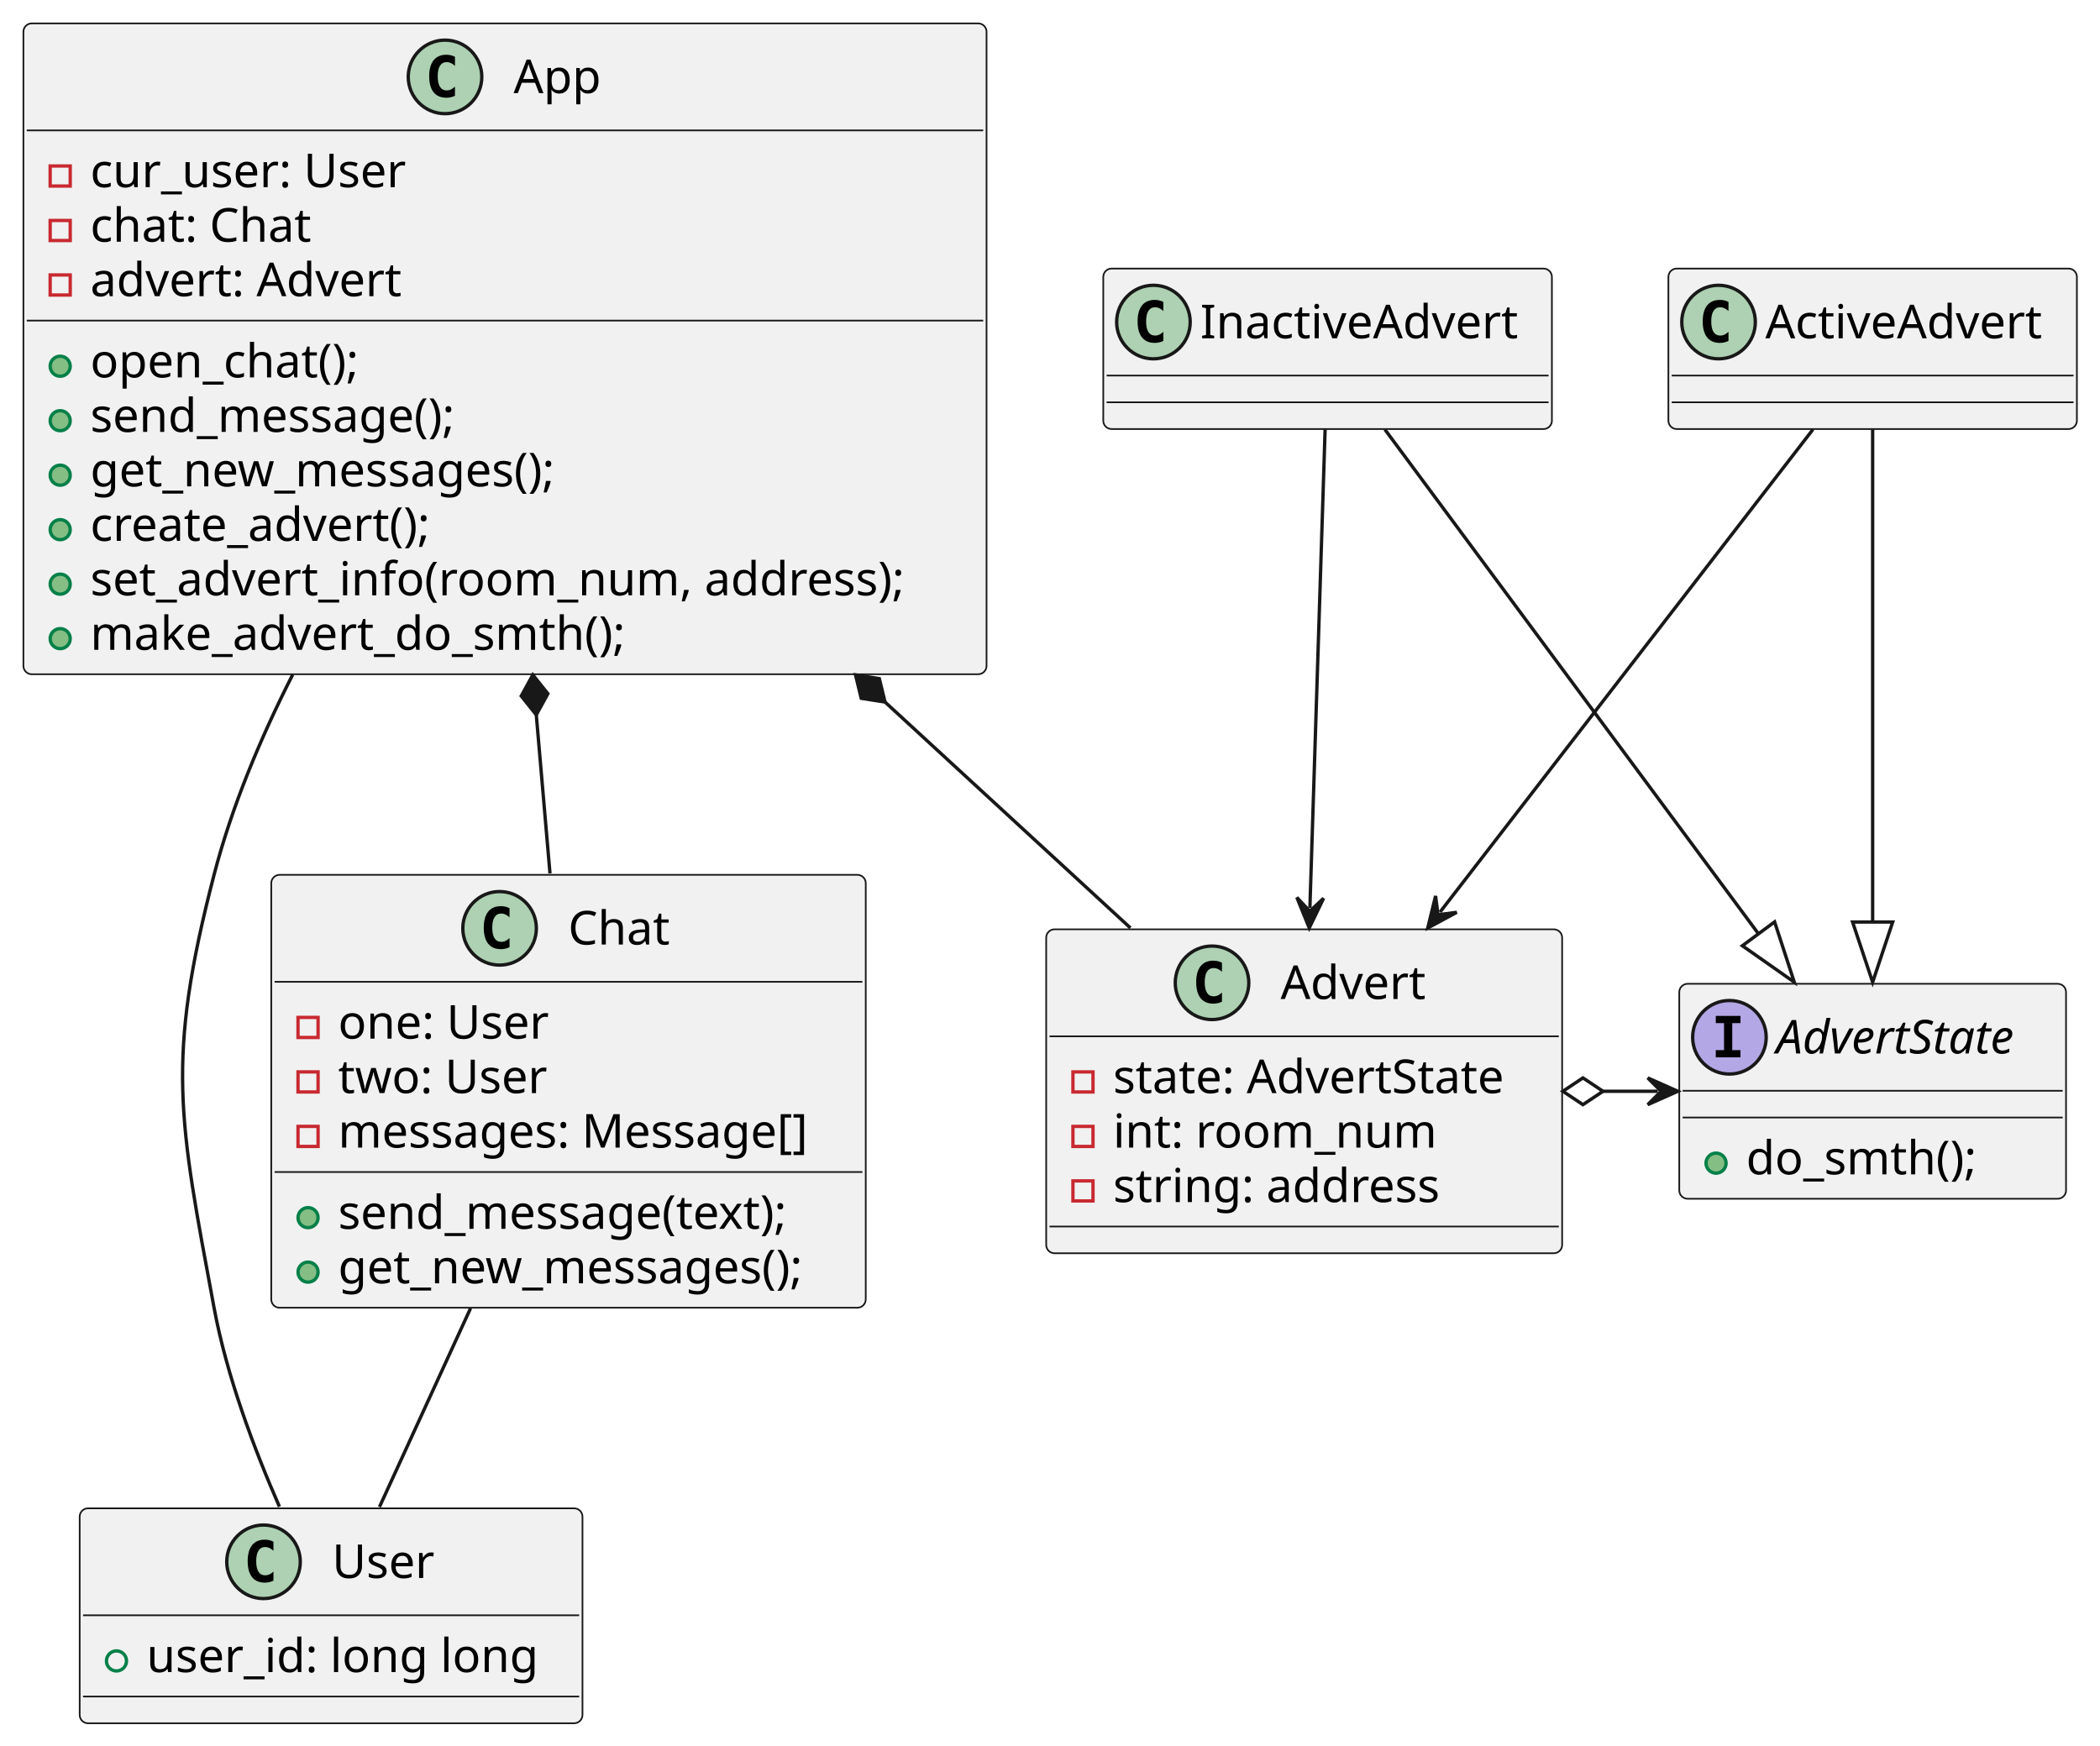
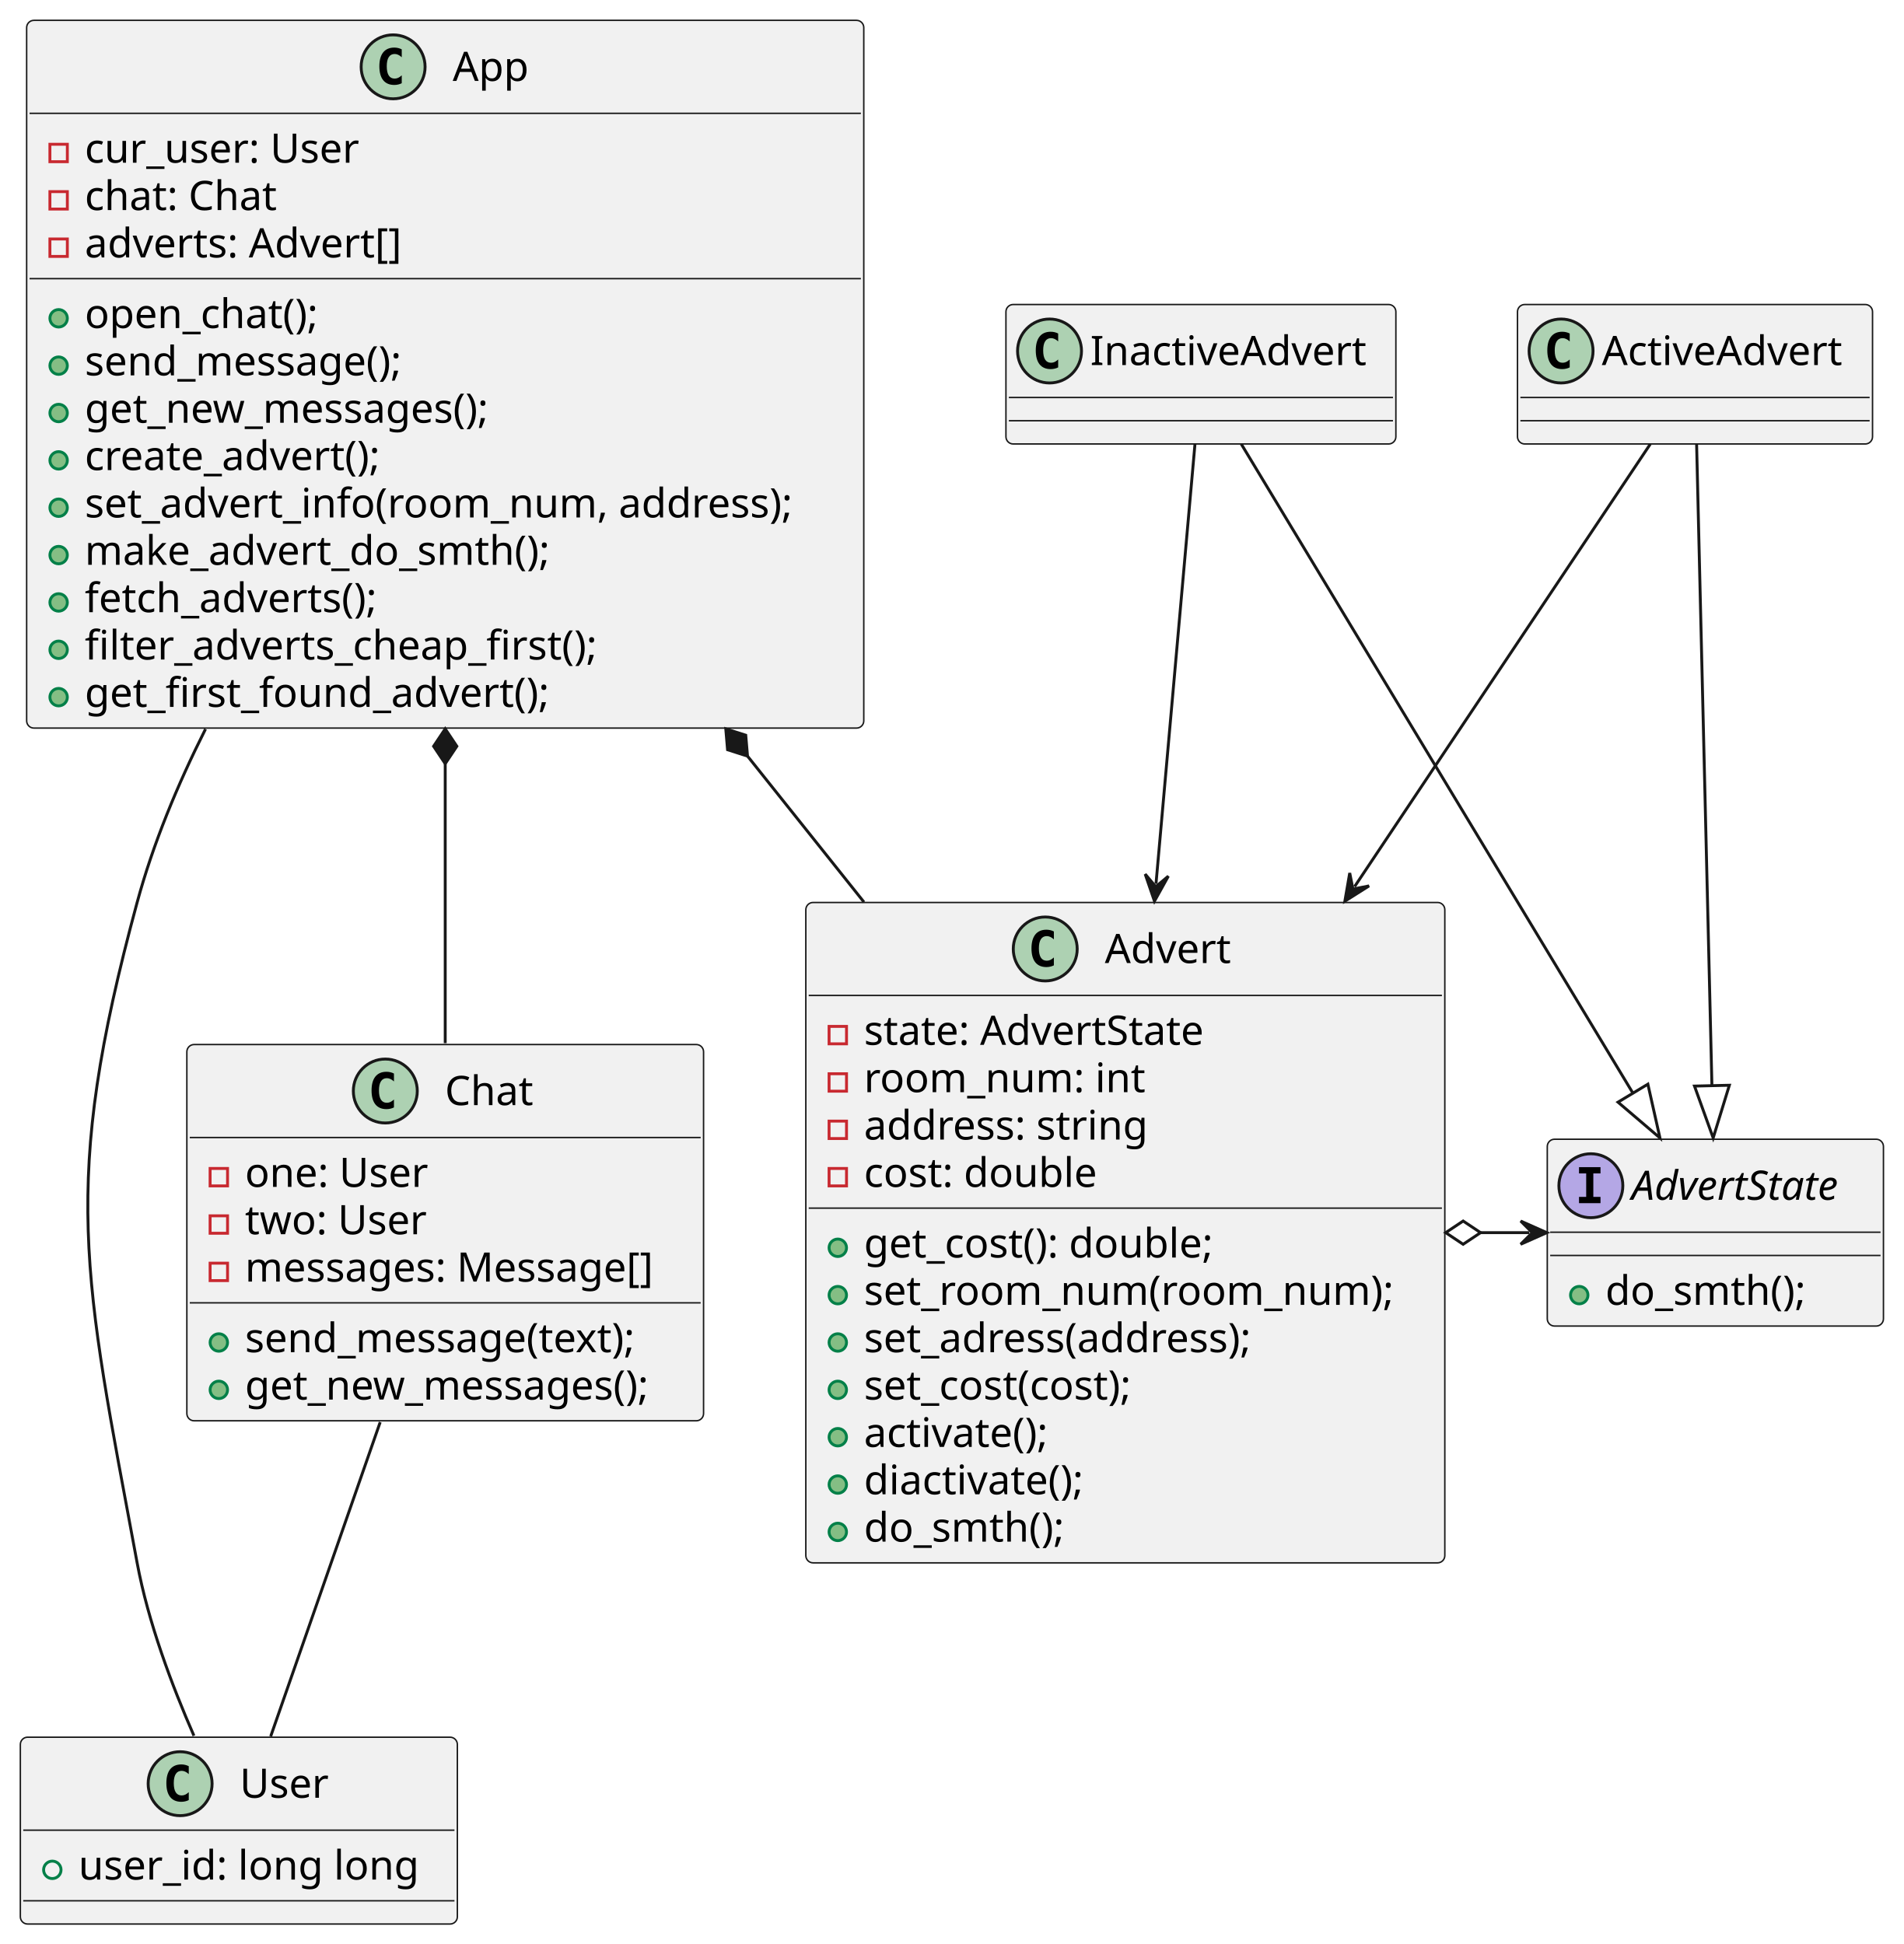
- <svg xmlns="http://www.w3.org/2000/svg" contentStyleType="text/css" height="522px" preserveAspectRatio="none" style="width:628px;height:522px;background:#FFFFFF;" version="1.1" viewBox="0 0 628 522" width="628px" zoomAndPan="magnify">
+ <svg xmlns="http://www.w3.org/2000/svg" contentStyleType="text/css" height="669px" preserveAspectRatio="none" style="width:655px;height:669px;background:#FFFFFF;" version="1.1" viewBox="0 0 655 669" width="655px" zoomAndPan="magnify">
  <defs />
  <g>
    <g id="elem_App">
-       <rect codeLine="8" fill="#F1F1F1" height="194.672" id="App" rx="2.5" ry="2.5" style="stroke:#181818;stroke-width:0.5;" width="288.022" x="7" y="7" />
-       <ellipse cx="133.085" cy="23" fill="#ADD1B2" rx="11" ry="11" style="stroke:#181818;stroke-width:1;" />
-       <path d="M136.054,28.641 Q135.476,28.938 134.835,29.078 Q134.195,29.234 133.492,29.234 Q130.992,29.234 129.664,27.594 Q128.351,25.938 128.351,22.812 Q128.351,19.688 129.664,18.031 Q130.992,16.375 133.492,16.375 Q134.195,16.375 134.835,16.531 Q135.492,16.688 136.054,16.984 L136.054,19.703 Q135.429,19.125 134.835,18.859 Q134.242,18.578 133.617,18.578 Q132.273,18.578 131.585,19.656 Q130.898,20.719 130.898,22.812 Q130.898,24.906 131.585,25.984 Q132.273,27.047 133.617,27.047 Q134.242,27.047 134.835,26.781 Q135.429,26.5 136.054,25.922 L136.054,28.641 Z " fill="#000000" />
-       <text fill="#000000" font-family="sans-serif" font-size="14" lengthAdjust="spacing" textLength="27.351" x="153.585" y="27.847">App</text>
-       <line style="stroke:#181818;stroke-width:0.5;" x1="8" x2="294.022" y1="39" y2="39" />
-       <rect fill="none" height="6" style="stroke:#C82930;stroke-width:1;" width="6" x="15" y="49.648" />
-       <text fill="#000000" font-family="sans-serif" font-size="14" lengthAdjust="spacing" textLength="100.939" x="27" y="55.995">cur_user: User</text>
-       <rect fill="none" height="6" style="stroke:#C82930;stroke-width:1;" width="6" x="15" y="65.945" />
-       <text fill="#000000" font-family="sans-serif" font-size="14" lengthAdjust="spacing" textLength="72.522" x="27" y="72.292">chat: Chat</text>
-       <rect fill="none" height="6" style="stroke:#C82930;stroke-width:1;" width="6" x="15" y="82.242" />
-       <text fill="#000000" font-family="sans-serif" font-size="14" lengthAdjust="spacing" textLength="101.384" x="27" y="88.589">advert: Advert</text>
-       <line style="stroke:#181818;stroke-width:0.5;" x1="8" x2="294.022" y1="95.891" y2="95.891" />
-       <ellipse cx="18" cy="109.539" fill="#84BE84" rx="3" ry="3" style="stroke:#038048;stroke-width:1;" />
-       <text fill="#000000" font-family="sans-serif" font-size="14" lengthAdjust="spacing" textLength="88.218" x="27" y="112.886">open_chat();</text>
-       <ellipse cx="18" cy="125.836" fill="#84BE84" rx="3" ry="3" style="stroke:#038048;stroke-width:1;" />
-       <text fill="#000000" font-family="sans-serif" font-size="14" lengthAdjust="spacing" textLength="119.226" x="27" y="129.183">send_message();</text>
-       <ellipse cx="18" cy="142.133" fill="#84BE84" rx="3" ry="3" style="stroke:#038048;stroke-width:1;" />
-       <text fill="#000000" font-family="sans-serif" font-size="14" lengthAdjust="spacing" textLength="151.778" x="27" y="145.48">get_new_messages();</text>
-       <ellipse cx="18" cy="158.43" fill="#84BE84" rx="3" ry="3" style="stroke:#038048;stroke-width:1;" />
-       <text fill="#000000" font-family="sans-serif" font-size="14" lengthAdjust="spacing" textLength="112.998" x="27" y="161.776">create_advert();</text>
-       <ellipse cx="18" cy="174.727" fill="#84BE84" rx="3" ry="3" style="stroke:#038048;stroke-width:1;" />
-       <text fill="#000000" font-family="sans-serif" font-size="14" lengthAdjust="spacing" textLength="262.022" x="27" y="178.073">set_advert_info(room_num, address);</text>
-       <ellipse cx="18" cy="191.023" fill="#84BE84" rx="3" ry="3" style="stroke:#038048;stroke-width:1;" />
-       <text fill="#000000" font-family="sans-serif" font-size="14" lengthAdjust="spacing" textLength="173.934" x="27" y="194.37">make_advert_do_smth();</text>
+       <rect codeLine="8" fill="#F1F1F1" height="243.562" id="App" rx="2.5" ry="2.5" style="stroke:#181818;stroke-width:0.5;" width="288.022" x="9.17" y="7" />
+       <ellipse cx="135.255" cy="23" fill="#ADD1B2" rx="11" ry="11" style="stroke:#181818;stroke-width:1;" />
+       <path d="M138.224,28.641 Q137.646,28.938 137.005,29.078 Q136.365,29.234 135.662,29.234 Q133.162,29.234 131.834,27.594 Q130.521,25.938 130.521,22.812 Q130.521,19.688 131.834,18.031 Q133.162,16.375 135.662,16.375 Q136.365,16.375 137.005,16.531 Q137.662,16.688 138.224,16.984 L138.224,19.703 Q137.599,19.125 137.005,18.859 Q136.412,18.578 135.787,18.578 Q134.443,18.578 133.755,19.656 Q133.068,20.719 133.068,22.812 Q133.068,24.906 133.755,25.984 Q134.443,27.047 135.787,27.047 Q136.412,27.047 137.005,26.781 Q137.599,26.5 138.224,25.922 L138.224,28.641 Z " fill="#000000" />
+       <text fill="#000000" font-family="sans-serif" font-size="14" lengthAdjust="spacing" textLength="27.351" x="155.755" y="27.847">App</text>
+       <line style="stroke:#181818;stroke-width:0.5;" x1="10.17" x2="296.192" y1="39" y2="39" />
+       <rect fill="none" height="6" style="stroke:#C82930;stroke-width:1;" width="6" x="17.17" y="49.648" />
+       <text fill="#000000" font-family="sans-serif" font-size="14" lengthAdjust="spacing" textLength="100.939" x="29.17" y="55.995">cur_user: User</text>
+       <rect fill="none" height="6" style="stroke:#C82930;stroke-width:1;" width="6" x="17.17" y="65.945" />
+       <text fill="#000000" font-family="sans-serif" font-size="14" lengthAdjust="spacing" textLength="72.522" x="29.17" y="72.292">chat: Chat</text>
+       <rect fill="none" height="6" style="stroke:#C82930;stroke-width:1;" width="6" x="17.17" y="82.242" />
+       <text fill="#000000" font-family="sans-serif" font-size="14" lengthAdjust="spacing" textLength="119.602" x="29.17" y="88.589">adverts: Advert[]</text>
+       <line style="stroke:#181818;stroke-width:0.5;" x1="10.17" x2="296.192" y1="95.891" y2="95.891" />
+       <ellipse cx="20.17" cy="109.539" fill="#84BE84" rx="3" ry="3" style="stroke:#038048;stroke-width:1;" />
+       <text fill="#000000" font-family="sans-serif" font-size="14" lengthAdjust="spacing" textLength="88.218" x="29.17" y="112.886">open_chat();</text>
+       <ellipse cx="20.17" cy="125.836" fill="#84BE84" rx="3" ry="3" style="stroke:#038048;stroke-width:1;" />
+       <text fill="#000000" font-family="sans-serif" font-size="14" lengthAdjust="spacing" textLength="119.226" x="29.17" y="129.183">send_message();</text>
+       <ellipse cx="20.17" cy="142.133" fill="#84BE84" rx="3" ry="3" style="stroke:#038048;stroke-width:1;" />
+       <text fill="#000000" font-family="sans-serif" font-size="14" lengthAdjust="spacing" textLength="151.778" x="29.17" y="145.48">get_new_messages();</text>
+       <ellipse cx="20.17" cy="158.43" fill="#84BE84" rx="3" ry="3" style="stroke:#038048;stroke-width:1;" />
+       <text fill="#000000" font-family="sans-serif" font-size="14" lengthAdjust="spacing" textLength="112.998" x="29.17" y="161.776">create_advert();</text>
+       <ellipse cx="20.17" cy="174.727" fill="#84BE84" rx="3" ry="3" style="stroke:#038048;stroke-width:1;" />
+       <text fill="#000000" font-family="sans-serif" font-size="14" lengthAdjust="spacing" textLength="262.022" x="29.17" y="178.073">set_advert_info(room_num, address);</text>
+       <ellipse cx="20.17" cy="191.023" fill="#84BE84" rx="3" ry="3" style="stroke:#038048;stroke-width:1;" />
+       <text fill="#000000" font-family="sans-serif" font-size="14" lengthAdjust="spacing" textLength="173.934" x="29.17" y="194.37">make_advert_do_smth();</text>
+       <ellipse cx="20.17" cy="207.32" fill="#84BE84" rx="3" ry="3" style="stroke:#038048;stroke-width:1;" />
+       <text fill="#000000" font-family="sans-serif" font-size="14" lengthAdjust="spacing" textLength="111.145" x="29.17" y="210.667">fetch_adverts();</text>
+       <ellipse cx="20.17" cy="223.617" fill="#84BE84" rx="3" ry="3" style="stroke:#038048;stroke-width:1;" />
+       <text fill="#000000" font-family="sans-serif" font-size="14" lengthAdjust="spacing" textLength="192.117" x="29.17" y="226.964">filter_adverts_cheap_first();</text>
+       <ellipse cx="20.17" cy="239.914" fill="#84BE84" rx="3" ry="3" style="stroke:#038048;stroke-width:1;" />
+       <text fill="#000000" font-family="sans-serif" font-size="14" lengthAdjust="spacing" textLength="172.724" x="29.17" y="243.261">get_first_found_advert();</text>
    </g>
    <g id="elem_AdvertState">
-       <rect codeLine="20" fill="#F1F1F1" height="64.297" id="AdvertState" rx="2.5" ry="2.5" style="stroke:#181818;stroke-width:0.5;" width="115.665" x="502.18" y="294.26" />
-       <ellipse cx="517.18" cy="310.26" fill="#B4A7E5" rx="11" ry="11" style="stroke:#181818;stroke-width:1;" />
-       <path d="M513.102,306.026 L513.102,303.869 L520.492,303.869 L520.492,306.026 L518.024,306.026 L518.024,314.104 L520.492,314.104 L520.492,316.26 L513.102,316.26 L513.102,314.104 L515.571,314.104 L515.571,306.026 L513.102,306.026 Z " fill="#000000" />
-       <text fill="#000000" font-family="sans-serif" font-size="14" font-style="italic" lengthAdjust="spacing" textLength="83.665" x="531.18" y="315.107">AdvertState</text>
-       <line style="stroke:#181818;stroke-width:0.5;" x1="503.18" x2="616.845" y1="326.26" y2="326.26" />
-       <line style="stroke:#181818;stroke-width:0.5;" x1="503.18" x2="616.845" y1="334.26" y2="334.26" />
-       <ellipse cx="513.18" cy="347.908" fill="#84BE84" rx="3" ry="3" style="stroke:#038048;stroke-width:1;" />
-       <text fill="#000000" font-family="sans-serif" font-size="14" lengthAdjust="spacing" textLength="75.387" x="522.18" y="351.255">do_smth();</text>
+       <rect codeLine="23" fill="#F1F1F1" height="64.297" id="AdvertState" rx="2.5" ry="2.5" style="stroke:#181818;stroke-width:0.5;" width="115.665" x="532.35" y="392.05" />
+       <ellipse cx="547.35" cy="408.05" fill="#B4A7E5" rx="11" ry="11" style="stroke:#181818;stroke-width:1;" />
+       <path d="M543.272,403.816 L543.272,401.659 L550.663,401.659 L550.663,403.816 L548.194,403.816 L548.194,411.894 L550.663,411.894 L550.663,414.05 L543.272,414.05 L543.272,411.894 L545.741,411.894 L545.741,403.816 L543.272,403.816 Z " fill="#000000" />
+       <text fill="#000000" font-family="sans-serif" font-size="14" font-style="italic" lengthAdjust="spacing" textLength="83.665" x="561.35" y="412.897">AdvertState</text>
+       <line style="stroke:#181818;stroke-width:0.5;" x1="533.35" x2="647.015" y1="424.05" y2="424.05" />
+       <line style="stroke:#181818;stroke-width:0.5;" x1="533.35" x2="647.015" y1="432.05" y2="432.05" />
+       <ellipse cx="543.35" cy="445.698" fill="#84BE84" rx="3" ry="3" style="stroke:#038048;stroke-width:1;" />
+       <text fill="#000000" font-family="sans-serif" font-size="14" lengthAdjust="spacing" textLength="75.387" x="552.35" y="449.045">do_smth();</text>
    </g>
    <g id="elem_ActiveAdvert">
-       <rect codeLine="24" fill="#F1F1F1" height="48" id="ActiveAdvert" rx="2.5" ry="2.5" style="stroke:#181818;stroke-width:0.5;" width="122.159" x="498.93" y="80.33" />
-       <ellipse cx="513.93" cy="96.33" fill="#ADD1B2" rx="11" ry="11" style="stroke:#181818;stroke-width:1;" />
-       <path d="M516.899,101.971 Q516.321,102.267 515.68,102.408 Q515.039,102.564 514.336,102.564 Q511.836,102.564 510.508,100.924 Q509.196,99.267 509.196,96.142 Q509.196,93.017 510.508,91.361 Q511.836,89.705 514.336,89.705 Q515.039,89.705 515.68,89.861 Q516.336,90.017 516.899,90.314 L516.899,93.033 Q516.274,92.455 515.68,92.189 Q515.086,91.908 514.461,91.908 Q513.117,91.908 512.43,92.986 Q511.743,94.049 511.743,96.142 Q511.743,98.236 512.43,99.314 Q513.117,100.377 514.461,100.377 Q515.086,100.377 515.68,100.111 Q516.274,99.83 516.899,99.252 L516.899,101.971 Z " fill="#000000" />
-       <text fill="#000000" font-family="sans-serif" font-size="14" lengthAdjust="spacing" textLength="90.159" x="527.93" y="101.177">ActiveAdvert</text>
-       <line style="stroke:#181818;stroke-width:0.5;" x1="499.93" x2="620.089" y1="112.33" y2="112.33" />
-       <line style="stroke:#181818;stroke-width:0.5;" x1="499.93" x2="620.089" y1="120.33" y2="120.33" />
+       <rect codeLine="27" fill="#F1F1F1" height="48" id="ActiveAdvert" rx="2.5" ry="2.5" style="stroke:#181818;stroke-width:0.5;" width="122.159" x="522.1" y="104.79" />
+       <ellipse cx="537.1" cy="120.79" fill="#ADD1B2" rx="11" ry="11" style="stroke:#181818;stroke-width:1;" />
+       <path d="M540.069,126.431 Q539.491,126.728 538.85,126.868 Q538.209,127.024 537.506,127.024 Q535.006,127.024 533.678,125.384 Q532.366,123.728 532.366,120.603 Q532.366,117.478 533.678,115.821 Q535.006,114.165 537.506,114.165 Q538.209,114.165 538.85,114.321 Q539.506,114.478 540.069,114.774 L540.069,117.493 Q539.444,116.915 538.85,116.649 Q538.256,116.368 537.631,116.368 Q536.288,116.368 535.6,117.446 Q534.913,118.509 534.913,120.603 Q534.913,122.696 535.6,123.774 Q536.288,124.837 537.631,124.837 Q538.256,124.837 538.85,124.571 Q539.444,124.29 540.069,123.712 L540.069,126.431 Z " fill="#000000" />
+       <text fill="#000000" font-family="sans-serif" font-size="14" lengthAdjust="spacing" textLength="90.159" x="551.1" y="125.637">ActiveAdvert</text>
+       <line style="stroke:#181818;stroke-width:0.5;" x1="523.1" x2="643.259" y1="136.79" y2="136.79" />
+       <line style="stroke:#181818;stroke-width:0.5;" x1="523.1" x2="643.259" y1="144.79" y2="144.79" />
    </g>
    <g id="elem_InactiveAdvert">
-       <rect codeLine="26" fill="#F1F1F1" height="48" id="InactiveAdvert" rx="2.5" ry="2.5" style="stroke:#181818;stroke-width:0.5;" width="134.163" x="329.93" y="80.33" />
-       <ellipse cx="344.93" cy="96.33" fill="#ADD1B2" rx="11" ry="11" style="stroke:#181818;stroke-width:1;" />
-       <path d="M347.899,101.971 Q347.321,102.267 346.68,102.408 Q346.039,102.564 345.336,102.564 Q342.836,102.564 341.508,100.924 Q340.196,99.267 340.196,96.142 Q340.196,93.017 341.508,91.361 Q342.836,89.705 345.336,89.705 Q346.039,89.705 346.68,89.861 Q347.336,90.017 347.899,90.314 L347.899,93.033 Q347.274,92.455 346.68,92.189 Q346.086,91.908 345.461,91.908 Q344.118,91.908 343.43,92.986 Q342.743,94.049 342.743,96.142 Q342.743,98.236 343.43,99.314 Q344.118,100.377 345.461,100.377 Q346.086,100.377 346.68,100.111 Q347.274,99.83 347.899,99.252 L347.899,101.971 Z " fill="#000000" />
-       <text fill="#000000" font-family="sans-serif" font-size="14" lengthAdjust="spacing" textLength="102.163" x="358.93" y="101.177">InactiveAdvert</text>
-       <line style="stroke:#181818;stroke-width:0.5;" x1="330.93" x2="463.093" y1="112.33" y2="112.33" />
-       <line style="stroke:#181818;stroke-width:0.5;" x1="330.93" x2="463.093" y1="120.33" y2="120.33" />
+       <rect codeLine="29" fill="#F1F1F1" height="48" id="InactiveAdvert" rx="2.5" ry="2.5" style="stroke:#181818;stroke-width:0.5;" width="134.163" x="346.1" y="104.79" />
+       <ellipse cx="361.1" cy="120.79" fill="#ADD1B2" rx="11" ry="11" style="stroke:#181818;stroke-width:1;" />
+       <path d="M364.069,126.431 Q363.491,126.728 362.85,126.868 Q362.209,127.024 361.506,127.024 Q359.006,127.024 357.678,125.384 Q356.366,123.728 356.366,120.603 Q356.366,117.478 357.678,115.821 Q359.006,114.165 361.506,114.165 Q362.209,114.165 362.85,114.321 Q363.506,114.478 364.069,114.774 L364.069,117.493 Q363.444,116.915 362.85,116.649 Q362.256,116.368 361.631,116.368 Q360.288,116.368 359.6,117.446 Q358.913,118.509 358.913,120.603 Q358.913,122.696 359.6,123.774 Q360.288,124.837 361.631,124.837 Q362.256,124.837 362.85,124.571 Q363.444,124.29 364.069,123.712 L364.069,126.431 Z " fill="#000000" />
+       <text fill="#000000" font-family="sans-serif" font-size="14" lengthAdjust="spacing" textLength="102.163" x="375.1" y="125.637">InactiveAdvert</text>
+       <line style="stroke:#181818;stroke-width:0.5;" x1="347.1" x2="479.263" y1="136.79" y2="136.79" />
+       <line style="stroke:#181818;stroke-width:0.5;" x1="347.1" x2="479.263" y1="144.79" y2="144.79" />
    </g>
    <g id="elem_Advert">
-       <rect codeLine="28" fill="#F1F1F1" height="96.891" id="Advert" rx="2.5" ry="2.5" style="stroke:#181818;stroke-width:0.5;" width="154.297" x="312.86" y="277.97" />
-       <ellipse cx="362.455" cy="293.97" fill="#ADD1B2" rx="11" ry="11" style="stroke:#181818;stroke-width:1;" />
-       <path d="M365.423,299.611 Q364.845,299.908 364.205,300.048 Q363.564,300.204 362.861,300.204 Q360.361,300.204 359.033,298.564 Q357.72,296.908 357.72,293.783 Q357.72,290.658 359.033,289.001 Q360.361,287.345 362.861,287.345 Q363.564,287.345 364.205,287.501 Q364.861,287.658 365.423,287.954 L365.423,290.673 Q364.798,290.095 364.205,289.829 Q363.611,289.548 362.986,289.548 Q361.642,289.548 360.955,290.626 Q360.267,291.689 360.267,293.783 Q360.267,295.876 360.955,296.954 Q361.642,298.017 362.986,298.017 Q363.611,298.017 364.205,297.751 Q364.798,297.47 365.423,296.892 L365.423,299.611 Z " fill="#000000" />
-       <text fill="#000000" font-family="sans-serif" font-size="14" lengthAdjust="spacing" textLength="46.607" x="382.955" y="298.817">Advert</text>
-       <line style="stroke:#181818;stroke-width:0.5;" x1="313.86" x2="466.157" y1="309.97" y2="309.97" />
-       <rect fill="none" height="6" style="stroke:#C82930;stroke-width:1;" width="6" x="320.86" y="320.618" />
-       <text fill="#000000" font-family="sans-serif" font-size="14" lengthAdjust="spacing" textLength="128.297" x="332.86" y="326.965">state: AdvertState</text>
-       <rect fill="none" height="6" style="stroke:#C82930;stroke-width:1;" width="6" x="320.86" y="336.915" />
-       <text fill="#000000" font-family="sans-serif" font-size="14" lengthAdjust="spacing" textLength="102.327" x="332.86" y="343.262">int: room_num</text>
-       <rect fill="none" height="6" style="stroke:#C82930;stroke-width:1;" width="6" x="320.86" y="353.212" />
-       <text fill="#000000" font-family="sans-serif" font-size="14" lengthAdjust="spacing" textLength="104.665" x="332.86" y="359.559">string: address</text>
-       <line style="stroke:#181818;stroke-width:0.5;" x1="313.86" x2="466.157" y1="366.861" y2="366.861" />
+       <rect codeLine="31" fill="#F1F1F1" height="227.266" id="Advert" rx="2.5" ry="2.5" style="stroke:#181818;stroke-width:0.5;" width="219.853" x="277.25" y="310.57" />
+       <ellipse cx="359.623" cy="326.57" fill="#ADD1B2" rx="11" ry="11" style="stroke:#181818;stroke-width:1;" />
+       <path d="M362.592,332.211 Q362.014,332.507 361.373,332.648 Q360.732,332.804 360.029,332.804 Q357.529,332.804 356.201,331.164 Q354.889,329.507 354.889,326.382 Q354.889,323.257 356.201,321.601 Q357.529,319.945 360.029,319.945 Q360.732,319.945 361.373,320.101 Q362.029,320.257 362.592,320.554 L362.592,323.273 Q361.967,322.695 361.373,322.429 Q360.779,322.148 360.154,322.148 Q358.81,322.148 358.123,323.226 Q357.435,324.289 357.435,326.382 Q357.435,328.476 358.123,329.554 Q358.81,330.617 360.154,330.617 Q360.779,330.617 361.373,330.351 Q361.967,330.07 362.592,329.492 L362.592,332.211 Z " fill="#000000" />
+       <text fill="#000000" font-family="sans-serif" font-size="14" lengthAdjust="spacing" textLength="46.607" x="380.123" y="331.417">Advert</text>
+       <line style="stroke:#181818;stroke-width:0.5;" x1="278.25" x2="496.103" y1="342.57" y2="342.57" />
+       <rect fill="none" height="6" style="stroke:#C82930;stroke-width:1;" width="6" x="285.25" y="353.218" />
+       <text fill="#000000" font-family="sans-serif" font-size="14" lengthAdjust="spacing" textLength="128.297" x="297.25" y="359.565">state: AdvertState</text>
+       <rect fill="none" height="6" style="stroke:#C82930;stroke-width:1;" width="6" x="285.25" y="369.515" />
+       <text fill="#000000" font-family="sans-serif" font-size="14" lengthAdjust="spacing" textLength="102.327" x="297.25" y="375.862">room_num: int</text>
+       <rect fill="none" height="6" style="stroke:#C82930;stroke-width:1;" width="6" x="285.25" y="385.812" />
+       <text fill="#000000" font-family="sans-serif" font-size="14" lengthAdjust="spacing" textLength="104.665" x="297.25" y="392.159">address: string</text>
+       <rect fill="none" height="6" style="stroke:#C82930;stroke-width:1;" width="6" x="285.25" y="402.109" />
+       <text fill="#000000" font-family="sans-serif" font-size="14" lengthAdjust="spacing" textLength="85.928" x="297.25" y="408.456">cost: double</text>
+       <line style="stroke:#181818;stroke-width:0.5;" x1="278.25" x2="496.103" y1="415.757" y2="415.757" />
+       <ellipse cx="288.25" cy="429.406" fill="#84BE84" rx="3" ry="3" style="stroke:#038048;stroke-width:1;" />
+       <text fill="#000000" font-family="sans-serif" font-size="14" lengthAdjust="spacing" textLength="131.558" x="297.25" y="432.753">get_cost(): double;</text>
+       <ellipse cx="288.25" cy="445.703" fill="#84BE84" rx="3" ry="3" style="stroke:#038048;stroke-width:1;" />
+       <text fill="#000000" font-family="sans-serif" font-size="14" lengthAdjust="spacing" textLength="193.853" x="297.25" y="449.05">set_room_num(room_num);</text>
+       <ellipse cx="288.25" cy="462" fill="#84BE84" rx="3" ry="3" style="stroke:#038048;stroke-width:1;" />
+       <text fill="#000000" font-family="sans-serif" font-size="14" lengthAdjust="spacing" textLength="145.769" x="297.25" y="465.346">set_adress(address);</text>
+       <ellipse cx="288.25" cy="478.297" fill="#84BE84" rx="3" ry="3" style="stroke:#038048;stroke-width:1;" />
+       <text fill="#000000" font-family="sans-serif" font-size="14" lengthAdjust="spacing" textLength="102.129" x="297.25" y="481.643">set_cost(cost);</text>
+       <ellipse cx="288.25" cy="494.593" fill="#84BE84" rx="3" ry="3" style="stroke:#038048;stroke-width:1;" />
+       <text fill="#000000" font-family="sans-serif" font-size="14" lengthAdjust="spacing" textLength="72.263" x="297.25" y="497.94">activate();</text>
+       <ellipse cx="288.25" cy="510.89" fill="#84BE84" rx="3" ry="3" style="stroke:#038048;stroke-width:1;" />
+       <text fill="#000000" font-family="sans-serif" font-size="14" lengthAdjust="spacing" textLength="85.039" x="297.25" y="514.237">diactivate();</text>
+       <ellipse cx="288.25" cy="527.187" fill="#84BE84" rx="3" ry="3" style="stroke:#038048;stroke-width:1;" />
+       <text fill="#000000" font-family="sans-serif" font-size="14" lengthAdjust="spacing" textLength="75.387" x="297.25" y="530.534">do_smth();</text>
    </g>
    <g id="elem_Chat">
-       <rect codeLine="40" fill="#F1F1F1" height="129.484" id="Chat" rx="2.5" ry="2.5" style="stroke:#181818;stroke-width:0.5;" width="177.778" x="81.12" y="261.67" />
-       <ellipse cx="149.401" cy="277.67" fill="#ADD1B2" rx="11" ry="11" style="stroke:#181818;stroke-width:1;" />
-       <path d="M152.369,283.311 Q151.791,283.608 151.151,283.748 Q150.51,283.904 149.807,283.904 Q147.307,283.904 145.979,282.264 Q144.666,280.608 144.666,277.483 Q144.666,274.358 145.979,272.701 Q147.307,271.045 149.807,271.045 Q150.51,271.045 151.151,271.201 Q151.807,271.358 152.369,271.654 L152.369,274.373 Q151.744,273.795 151.151,273.529 Q150.557,273.248 149.932,273.248 Q148.588,273.248 147.901,274.326 Q147.213,275.389 147.213,277.483 Q147.213,279.576 147.901,280.654 Q148.588,281.717 149.932,281.717 Q150.557,281.717 151.151,281.451 Q151.744,281.17 152.369,280.592 L152.369,283.311 Z " fill="#000000" />
-       <text fill="#000000" font-family="sans-serif" font-size="14" lengthAdjust="spacing" textLength="32.717" x="169.901" y="282.517">Chat</text>
-       <line style="stroke:#181818;stroke-width:0.5;" x1="82.12" x2="257.898" y1="293.67" y2="293.67" />
-       <rect fill="none" height="6" style="stroke:#C82930;stroke-width:1;" width="6" x="89.12" y="304.318" />
-       <text fill="#000000" font-family="sans-serif" font-size="14" lengthAdjust="spacing" textLength="67.129" x="101.12" y="310.665">one: User</text>
-       <rect fill="none" height="6" style="stroke:#C82930;stroke-width:1;" width="6" x="89.12" y="320.615" />
-       <text fill="#000000" font-family="sans-serif" font-size="14" lengthAdjust="spacing" textLength="66.582" x="101.12" y="326.962">two: User</text>
-       <rect fill="none" height="6" style="stroke:#C82930;stroke-width:1;" width="6" x="89.12" y="336.912" />
-       <text fill="#000000" font-family="sans-serif" font-size="14" lengthAdjust="spacing" textLength="151.662" x="101.12" y="343.259">messages: Message[]</text>
-       <line style="stroke:#181818;stroke-width:0.5;" x1="82.12" x2="257.898" y1="350.561" y2="350.561" />
-       <ellipse cx="92.12" cy="364.209" fill="#84BE84" rx="3" ry="3" style="stroke:#038048;stroke-width:1;" />
-       <text fill="#000000" font-family="sans-serif" font-size="14" lengthAdjust="spacing" textLength="147.102" x="101.12" y="367.556">send_message(text);</text>
-       <ellipse cx="92.12" cy="380.506" fill="#84BE84" rx="3" ry="3" style="stroke:#038048;stroke-width:1;" />
-       <text fill="#000000" font-family="sans-serif" font-size="14" lengthAdjust="spacing" textLength="151.778" x="101.12" y="383.853">get_new_messages();</text>
+       <rect codeLine="51" fill="#F1F1F1" height="129.484" id="Chat" rx="2.5" ry="2.5" style="stroke:#181818;stroke-width:0.5;" width="177.778" x="64.29" y="359.46" />
+       <ellipse cx="132.571" cy="375.46" fill="#ADD1B2" rx="11" ry="11" style="stroke:#181818;stroke-width:1;" />
+       <path d="M135.54,381.101 Q134.961,381.397 134.321,381.538 Q133.68,381.694 132.977,381.694 Q130.477,381.694 129.149,380.054 Q127.836,378.397 127.836,375.272 Q127.836,372.147 129.149,370.491 Q130.477,368.835 132.977,368.835 Q133.68,368.835 134.321,368.991 Q134.977,369.147 135.54,369.444 L135.54,372.163 Q134.915,371.585 134.321,371.319 Q133.727,371.038 133.102,371.038 Q131.758,371.038 131.071,372.116 Q130.383,373.179 130.383,375.272 Q130.383,377.366 131.071,378.444 Q131.758,379.507 133.102,379.507 Q133.727,379.507 134.321,379.241 Q134.915,378.96 135.54,378.382 L135.54,381.101 Z " fill="#000000" />
+       <text fill="#000000" font-family="sans-serif" font-size="14" lengthAdjust="spacing" textLength="32.717" x="153.071" y="380.307">Chat</text>
+       <line style="stroke:#181818;stroke-width:0.5;" x1="65.29" x2="241.068" y1="391.46" y2="391.46" />
+       <rect fill="none" height="6" style="stroke:#C82930;stroke-width:1;" width="6" x="72.29" y="402.108" />
+       <text fill="#000000" font-family="sans-serif" font-size="14" lengthAdjust="spacing" textLength="67.129" x="84.29" y="408.455">one: User</text>
+       <rect fill="none" height="6" style="stroke:#C82930;stroke-width:1;" width="6" x="72.29" y="418.405" />
+       <text fill="#000000" font-family="sans-serif" font-size="14" lengthAdjust="spacing" textLength="66.582" x="84.29" y="424.752">two: User</text>
+       <rect fill="none" height="6" style="stroke:#C82930;stroke-width:1;" width="6" x="72.29" y="434.702" />
+       <text fill="#000000" font-family="sans-serif" font-size="14" lengthAdjust="spacing" textLength="151.662" x="84.29" y="441.049">messages: Message[]</text>
+       <line style="stroke:#181818;stroke-width:0.5;" x1="65.29" x2="241.068" y1="448.351" y2="448.351" />
+       <ellipse cx="75.29" cy="461.999" fill="#84BE84" rx="3" ry="3" style="stroke:#038048;stroke-width:1;" />
+       <text fill="#000000" font-family="sans-serif" font-size="14" lengthAdjust="spacing" textLength="147.102" x="84.29" y="465.346">send_message(text);</text>
+       <ellipse cx="75.29" cy="478.296" fill="#84BE84" rx="3" ry="3" style="stroke:#038048;stroke-width:1;" />
+       <text fill="#000000" font-family="sans-serif" font-size="14" lengthAdjust="spacing" textLength="151.778" x="84.29" y="481.643">get_new_messages();</text>
    </g>
    <g id="elem_User">
-       <rect codeLine="48" fill="#F1F1F1" height="64.297" id="User" rx="2.5" ry="2.5" style="stroke:#181818;stroke-width:0.5;" width="150.359" x="23.83" y="451.15" />
-       <ellipse cx="78.805" cy="467.15" fill="#ADD1B2" rx="11" ry="11" style="stroke:#181818;stroke-width:1;" />
-       <path d="M81.773,472.791 Q81.195,473.087 80.555,473.228 Q79.914,473.384 79.211,473.384 Q76.711,473.384 75.383,471.744 Q74.07,470.087 74.07,466.962 Q74.07,463.837 75.383,462.181 Q76.711,460.525 79.211,460.525 Q79.914,460.525 80.555,460.681 Q81.211,460.837 81.773,461.134 L81.773,463.853 Q81.148,463.275 80.555,463.009 Q79.961,462.728 79.336,462.728 Q77.992,462.728 77.305,463.806 Q76.617,464.869 76.617,466.962 Q76.617,469.056 77.305,470.134 Q77.992,471.197 79.336,471.197 Q79.961,471.197 80.555,470.931 Q81.148,470.65 81.773,470.072 L81.773,472.791 Z " fill="#000000" />
-       <text fill="#000000" font-family="sans-serif" font-size="14" lengthAdjust="spacing" textLength="31.91" x="99.305" y="471.997">User</text>
-       <line style="stroke:#181818;stroke-width:0.5;" x1="24.83" x2="173.189" y1="483.15" y2="483.15" />
-       <ellipse cx="34.83" cy="496.798" fill="none" rx="3" ry="3" style="stroke:#038048;stroke-width:1;" />
-       <text fill="#000000" font-family="sans-serif" font-size="14" lengthAdjust="spacing" textLength="124.359" x="43.83" y="500.145">user_id: long long</text>
-       <line style="stroke:#181818;stroke-width:0.5;" x1="24.83" x2="173.189" y1="507.447" y2="507.447" />
+       <rect codeLine="59" fill="#F1F1F1" height="64.297" id="User" rx="2.5" ry="2.5" style="stroke:#181818;stroke-width:0.5;" width="150.359" x="7" y="597.83" />
+       <ellipse cx="61.975" cy="613.83" fill="#ADD1B2" rx="11" ry="11" style="stroke:#181818;stroke-width:1;" />
+       <path d="M64.943,619.471 Q64.365,619.768 63.725,619.908 Q63.084,620.064 62.381,620.064 Q59.881,620.064 58.553,618.424 Q57.24,616.768 57.24,613.643 Q57.24,610.518 58.553,608.861 Q59.881,607.205 62.381,607.205 Q63.084,607.205 63.725,607.361 Q64.381,607.518 64.943,607.814 L64.943,610.533 Q64.318,609.955 63.725,609.689 Q63.131,609.408 62.506,609.408 Q61.162,609.408 60.475,610.486 Q59.787,611.549 59.787,613.643 Q59.787,615.736 60.475,616.814 Q61.162,617.877 62.506,617.877 Q63.131,617.877 63.725,617.611 Q64.318,617.33 64.943,616.752 L64.943,619.471 Z " fill="#000000" />
+       <text fill="#000000" font-family="sans-serif" font-size="14" lengthAdjust="spacing" textLength="31.91" x="82.475" y="618.677">User</text>
+       <line style="stroke:#181818;stroke-width:0.5;" x1="8" x2="156.359" y1="629.83" y2="629.83" />
+       <ellipse cx="18" cy="643.478" fill="none" rx="3" ry="3" style="stroke:#038048;stroke-width:1;" />
+       <text fill="#000000" font-family="sans-serif" font-size="14" lengthAdjust="spacing" textLength="124.359" x="27" y="646.825">user_id: long long</text>
+       <line style="stroke:#181818;stroke-width:0.5;" x1="8" x2="156.359" y1="654.127" y2="654.127" />
    </g>
    <g id="link_Advert_AdvertState">
-       <path codeLine="34" d="M479.37,326.41 C490.83,326.41 484.29,326.41 495.75,326.41 " fill="none" id="Advert-AdvertState" style="stroke:#181818;stroke-width:1;" />
-       <polygon fill="none" points="467.37,326.41,473.37,330.41,479.37,326.41,473.37,322.41,467.37,326.41" style="stroke:#181818;stroke-width:1;" />
-       <polygon fill="#181818" points="501.75,326.41,492.75,322.41,496.75,326.41,492.75,330.41,501.75,326.41" style="stroke:#181818;stroke-width:1;" />
+       <path codeLine="45" d="M509.4,424.2 C521,424.2 514.6,424.2 526.19,424.2 " fill="none" id="Advert-AdvertState" style="stroke:#181818;stroke-width:1;" />
+       <polygon fill="none" points="497.4,424.2,503.4,428.2,509.4,424.2,503.4,420.2,497.4,424.2" style="stroke:#181818;stroke-width:1;" />
+       <polygon fill="#181818" points="532.19,424.2,523.19,420.2,527.19,424.2,523.19,428.2,532.19,424.2" style="stroke:#181818;stroke-width:1;" />
    </g>
    <g id="link_ActiveAdvert_Advert">
-       <path codeLine="35" d="M542.14,128.47 C514.95,163.67 466.248,226.712 430.638,272.812 " fill="none" id="ActiveAdvert-to-Advert" style="stroke:#181818;stroke-width:1;" />
-       <polygon fill="#181818" points="426.97,277.56,435.637,272.883,430.027,273.603,429.306,267.992,426.97,277.56" style="stroke:#181818;stroke-width:1;" />
+       <path codeLine="46" d="M567.8,152.81 C545.19,186.65 504.803,247.111 466.043,305.141 " fill="none" id="ActiveAdvert-to-Advert" style="stroke:#181818;stroke-width:1;" />
+       <polygon fill="#181818" points="462.71,310.13,471.035,304.868,465.487,305.972,464.383,300.424,462.71,310.13" style="stroke:#181818;stroke-width:1;" />
    </g>
    <g id="link_InactiveAdvert_Advert">
-       <path codeLine="36" d="M396.27,128.47 C395.16,163.67 393.191,225.463 391.721,271.563 " fill="none" id="InactiveAdvert-to-Advert" style="stroke:#181818;stroke-width:1;" />
-       <polygon fill="#181818" points="391.53,277.56,395.815,268.692,391.689,272.562,387.819,268.437,391.53,277.56" style="stroke:#181818;stroke-width:1;" />
+       <path codeLine="47" d="M411.14,152.81 C408.14,186.65 402.869,246.123 397.729,304.153 " fill="none" id="InactiveAdvert-to-Advert" style="stroke:#181818;stroke-width:1;" />
+       <polygon fill="#181818" points="397.2,310.13,401.978,301.518,397.641,305.149,394.01,300.812,397.2,310.13" style="stroke:#181818;stroke-width:1;" />
    </g>
    <g id="link_ActiveAdvert_AdvertState">
-       <path codeLine="37" d="M560.01,128.47 C560.01,168.09 560.01,230.97 560.01,275.78 " fill="none" id="ActiveAdvert-to-AdvertState" style="stroke:#181818;stroke-width:1;" />
-       <polygon fill="none" points="560.01,293.78,566.01,275.78,554.01,275.78,560.01,293.78" style="stroke:#181818;stroke-width:1;" />
+       <path codeLine="48" d="M583.73,152.81 C584.97,204.96 587.58,314.165 589,373.615 " fill="none" id="ActiveAdvert-to-AdvertState" style="stroke:#181818;stroke-width:1;" />
+       <polygon fill="none" points="589.43,391.61,594.999,373.472,583.002,373.758,589.43,391.61" style="stroke:#181818;stroke-width:1;" />
    </g>
    <g id="link_InactiveAdvert_AdvertState">
-       <path codeLine="38" d="M414.15,128.47 C443.49,168.09 492.688,234.504 525.869,279.314 " fill="none" id="InactiveAdvert-to-AdvertState" style="stroke:#181818;stroke-width:1;" />
-       <polygon fill="none" points="536.58,293.78,530.691,275.743,521.047,282.885,536.58,293.78" style="stroke:#181818;stroke-width:1;" />
+       <path codeLine="49" d="M427.07,152.81 C458.53,204.96 525.963,316.747 561.823,376.197 " fill="none" id="InactiveAdvert-to-AdvertState" style="stroke:#181818;stroke-width:1;" />
+       <polygon fill="none" points="571.12,391.61,566.961,373.098,556.685,379.296,571.12,391.61" style="stroke:#181818;stroke-width:1;" />
    </g>
    <g id="link_App_Advert">
-       <path codeLine="52" d="M264.667,209.989 C293.137,236.209 313.91,255.33 338.04,277.55 " fill="none" id="App-backto-Advert" style="stroke:#181818;stroke-width:1;" />
-       <polygon fill="#181818" points="255.84,201.86,257.544,208.867,264.667,209.989,262.963,202.982,255.84,201.86" style="stroke:#181818;stroke-width:1;" />
+       <path codeLine="63" d="M257.188,260.205 C272.918,279.945 281.69,290.93 297.26,310.45 " fill="none" id="App-backto-Advert" style="stroke:#181818;stroke-width:1;" />
+       <polygon fill="#181818" points="249.71,250.82,250.321,258.005,257.188,260.205,256.577,253.02,249.71,250.82" style="stroke:#181818;stroke-width:1;" />
    </g>
    <g id="link_App_Chat">
-       <path codeLine="53" d="M160.375,213.815 C162.115,233.915 162.87,242.66 164.47,261.24 " fill="none" id="App-backto-Chat" style="stroke:#181818;stroke-width:1;" />
-       <polygon fill="#181818" points="159.34,201.86,155.872,208.183,160.375,213.815,163.843,207.493,159.34,201.86" style="stroke:#181818;stroke-width:1;" />
+       <path codeLine="64" d="M153.18,262.82 C153.18,299.92 153.18,327.28 153.18,359 " fill="none" id="App-backto-Chat" style="stroke:#181818;stroke-width:1;" />
+       <polygon fill="#181818" points="153.18,250.82,149.18,256.82,153.18,262.82,157.18,256.82,153.18,250.82" style="stroke:#181818;stroke-width:1;" />
    </g>
    <g id="link_App_User">
-       <path codeLine="54" d="M87.53,201.78 C77.81,220.91 69.28,241.37 64.01,261.67 C49.56,317.37 53.52,334.57 64.01,391.15 C67.81,411.65 76.04,433.5 83.56,450.66 " fill="none" id="App-User" style="stroke:#181818;stroke-width:1;" />
+       <path codeLine="65" d="M70.71,250.89 C61.03,270.14 52.66,290.38 47.18,310.57 C20.71,408.04 28.77,438.52 47.18,537.83 C50.98,558.33 59.21,580.18 66.73,597.34 " fill="none" id="App-User" style="stroke:#181818;stroke-width:1;" />
    </g>
    <g id="link_Chat_User">
-       <path codeLine="56" d="M140.72,391.31 C131.33,411.81 121.33,433.61 113.48,450.74 " fill="none" id="Chat-User" style="stroke:#181818;stroke-width:1;" />
+       <path codeLine="67" d="M130.81,489.4 C118.25,525.45 103.14,568.82 93.13,597.55 " fill="none" id="Chat-User" style="stroke:#181818;stroke-width:1;" />
    </g>
  </g>
</svg>
